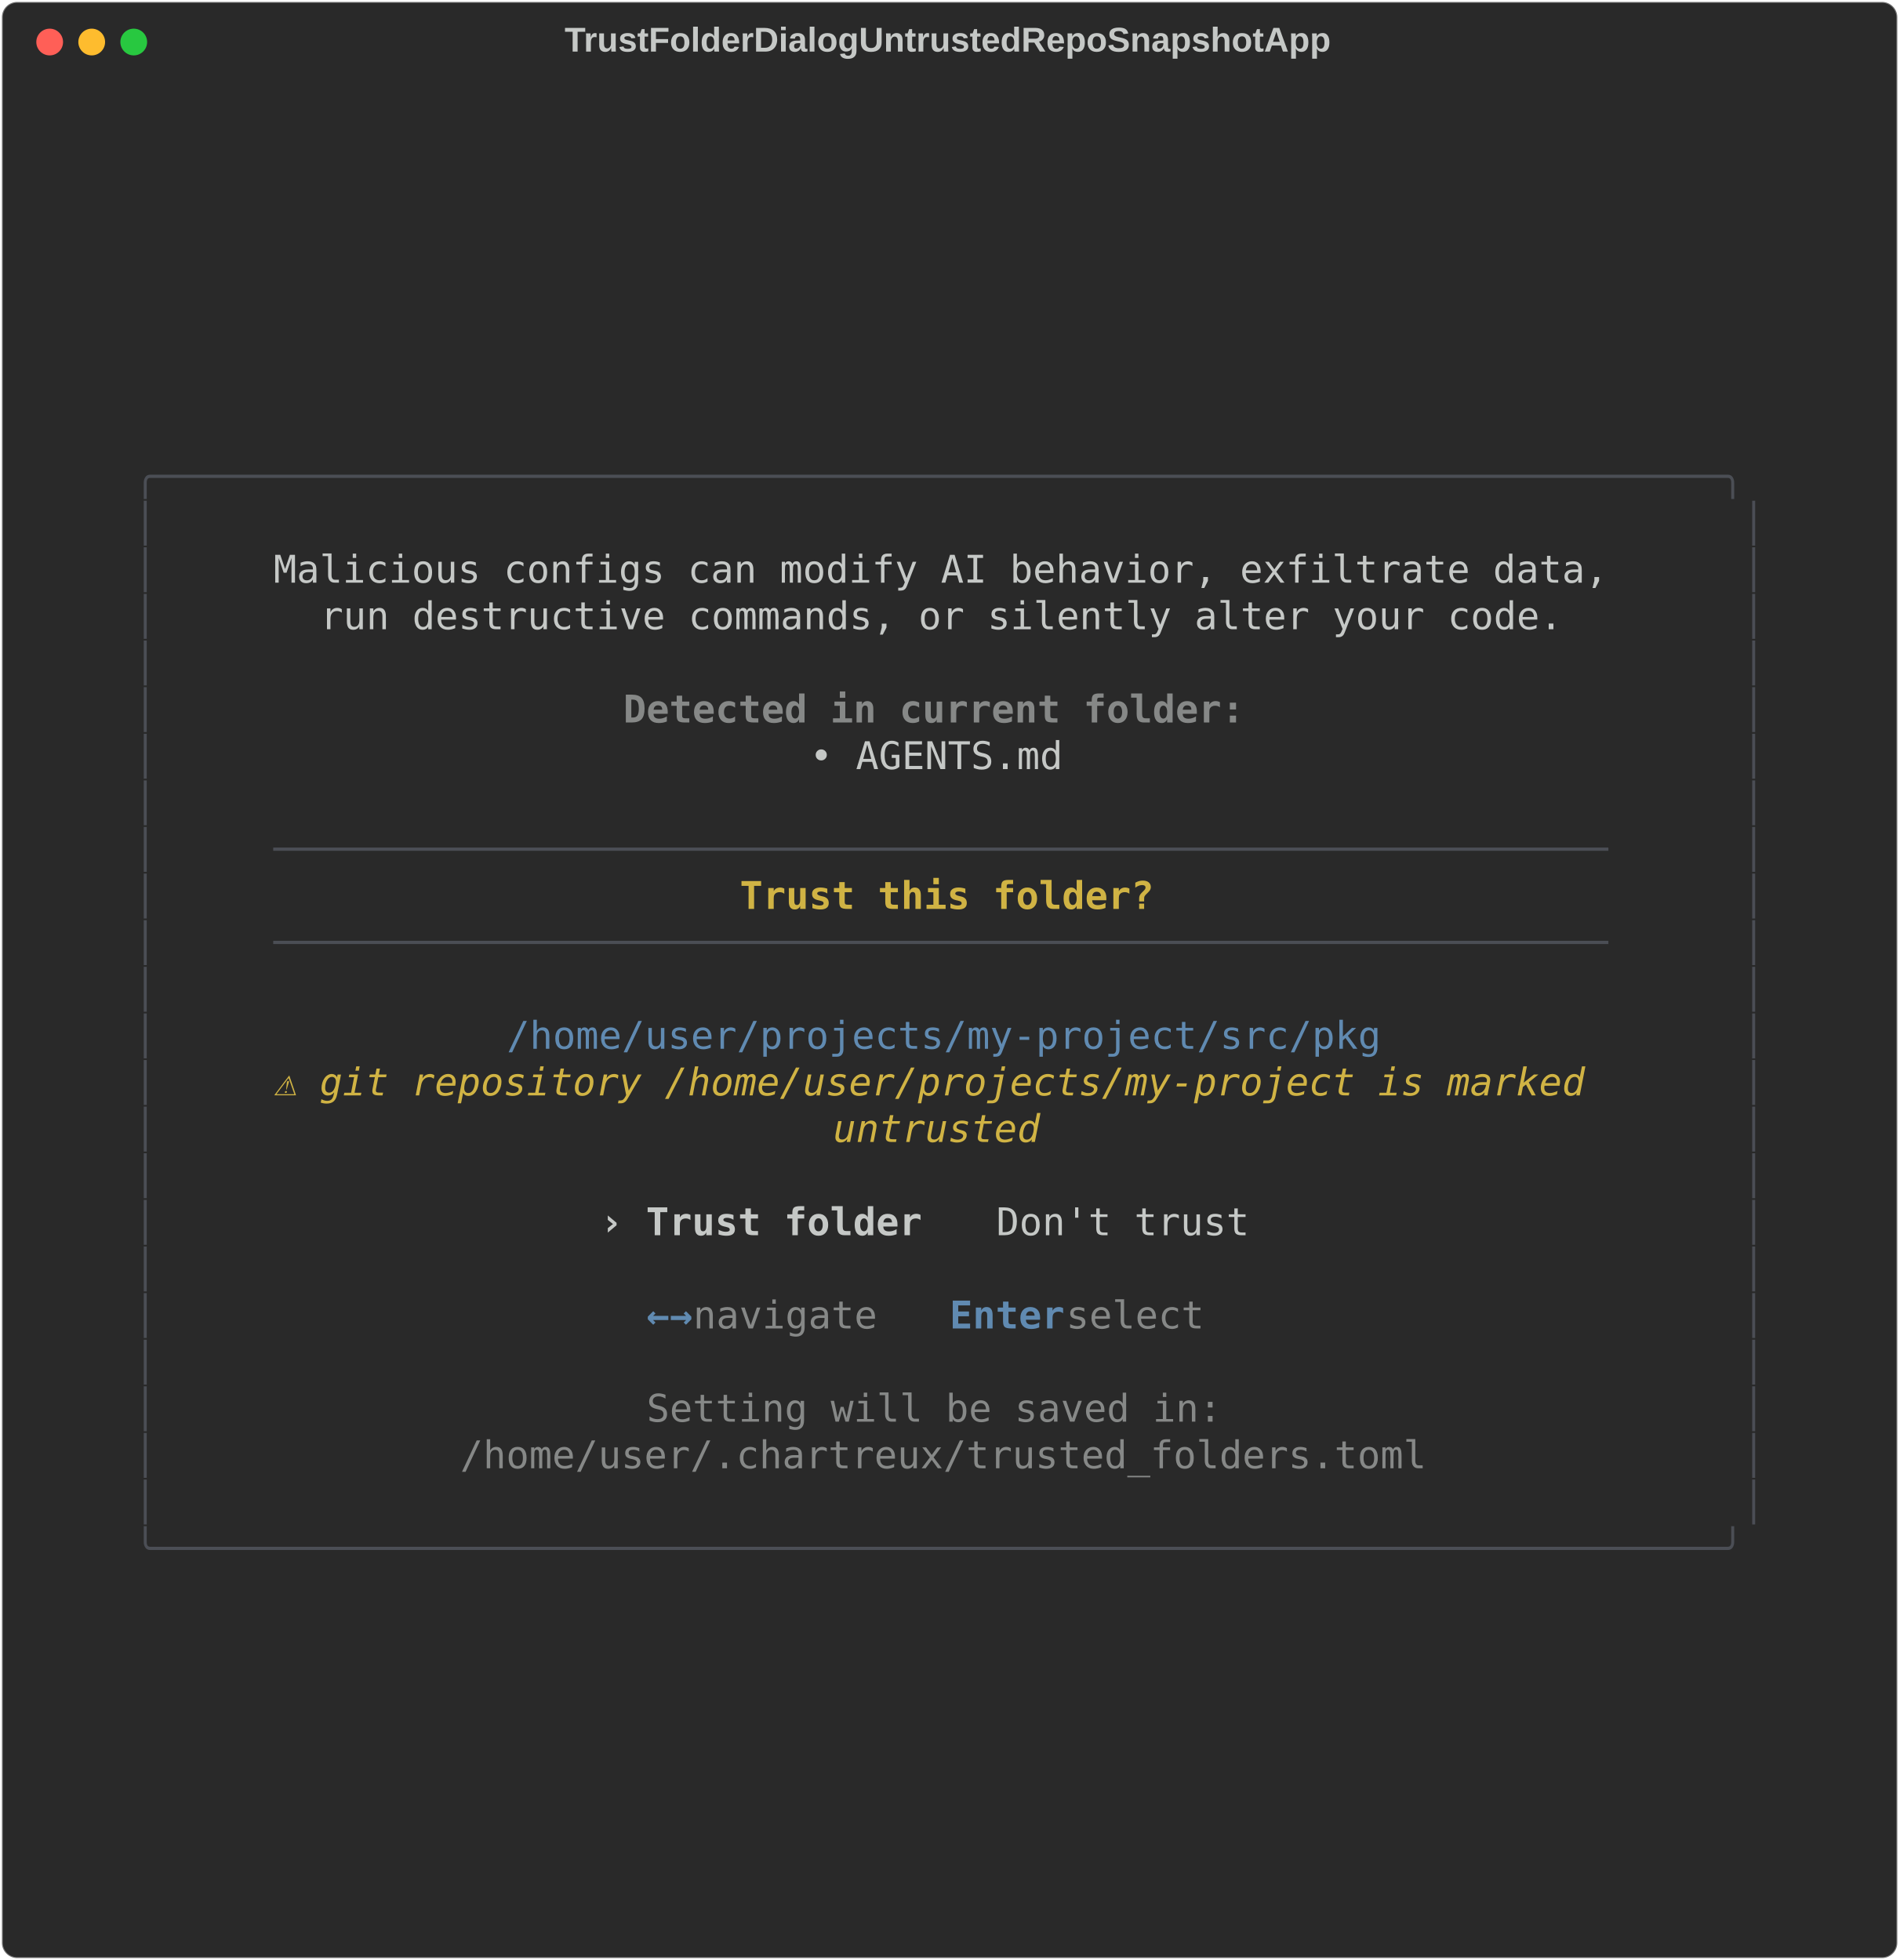
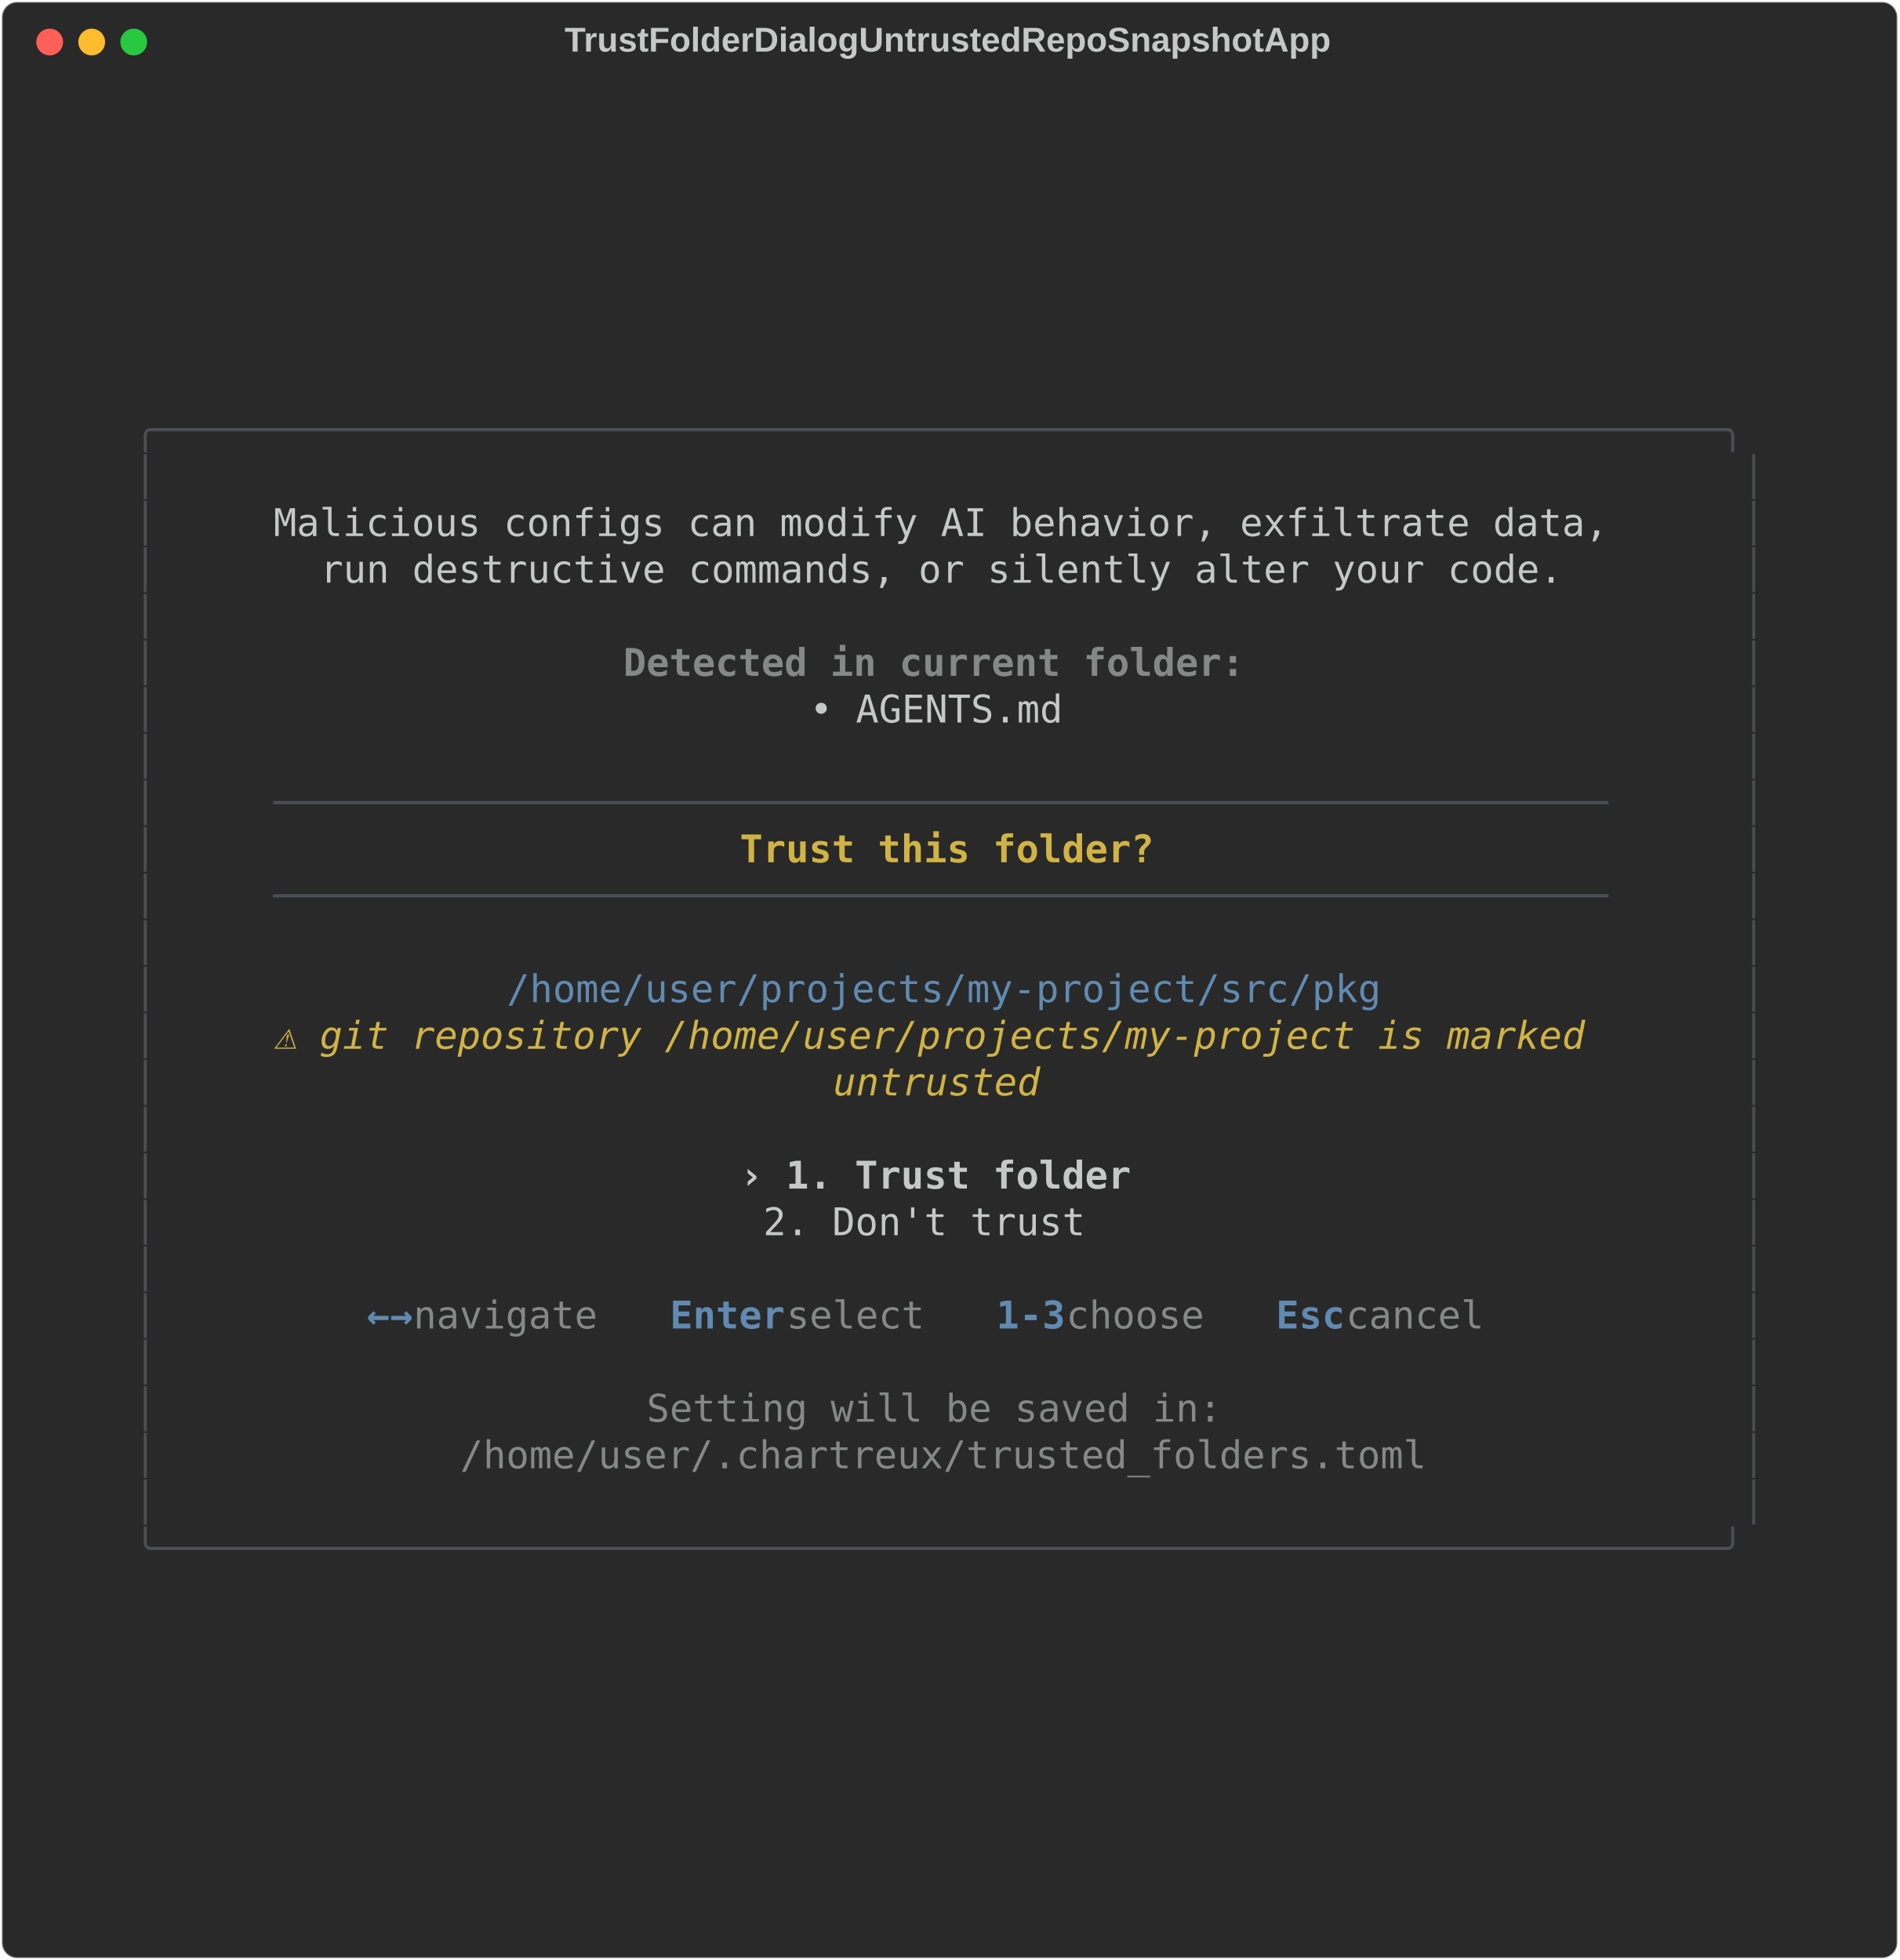
<svg xmlns="http://www.w3.org/2000/svg" class="rich-terminal" viewBox="0 0 994 1026.0">
  <style>

    @font-face {
        font-family: "Fira Code";
        src: local("FiraCode-Regular"),
                url("https://cdnjs.cloudflare.com/ajax/libs/firacode/6.2.0/woff2/FiraCode-Regular.woff2") format("woff2"),
                url("https://cdnjs.cloudflare.com/ajax/libs/firacode/6.2.0/woff/FiraCode-Regular.woff") format("woff");
        font-style: normal;
        font-weight: 400;
    }
    @font-face {
        font-family: "Fira Code";
        src: local("FiraCode-Bold"),
                url("https://cdnjs.cloudflare.com/ajax/libs/firacode/6.2.0/woff2/FiraCode-Bold.woff2") format("woff2"),
                url("https://cdnjs.cloudflare.com/ajax/libs/firacode/6.2.0/woff/FiraCode-Bold.woff") format("woff");
        font-style: bold;
        font-weight: 700;
    }

    .terminal-matrix {
        font-family: Fira Code, monospace;
        font-size: 20px;
        line-height: 24.4px;
        font-variant-east-asian: full-width;
    }

    .terminal-title {
        font-size: 18px;
        font-weight: bold;
        font-family: arial;
    }

    .terminal-r1 { fill: #c5c8c6 }
.terminal-r2 { fill: #4b4e55 }
.terminal-r3 { fill: #868887;font-weight: bold }
.terminal-r4 { fill: #d0b344;font-weight: bold }
.terminal-r5 { fill: #608ab1 }
.terminal-r6 { fill: #d0b344;font-style: italic; }
.terminal-r7 { fill: #c5c8c6;font-weight: bold }
.terminal-r8 { fill: #608ab1;font-weight: bold }
.terminal-r9 { fill: #868887 }
    </style>
  <defs>
    <clipPath id="terminal-clip-terminal">
      <rect x="0" y="0" width="975.0" height="975.0" />
    </clipPath>
    <clipPath id="terminal-line-0">
      <rect x="0" y="1.5" width="976" height="24.65" />
    </clipPath>
    <clipPath id="terminal-line-1">
      <rect x="0" y="25.9" width="976" height="24.65" />
    </clipPath>
    <clipPath id="terminal-line-2">
      <rect x="0" y="50.3" width="976" height="24.65" />
    </clipPath>
    <clipPath id="terminal-line-3">
      <rect x="0" y="74.7" width="976" height="24.65" />
    </clipPath>
    <clipPath id="terminal-line-4">
      <rect x="0" y="99.1" width="976" height="24.65" />
    </clipPath>
    <clipPath id="terminal-line-5">
      <rect x="0" y="123.5" width="976" height="24.65" />
    </clipPath>
    <clipPath id="terminal-line-6">
      <rect x="0" y="147.9" width="976" height="24.65" />
    </clipPath>
    <clipPath id="terminal-line-7">
      <rect x="0" y="172.3" width="976" height="24.65" />
    </clipPath>
    <clipPath id="terminal-line-8">
      <rect x="0" y="196.7" width="976" height="24.65" />
    </clipPath>
    <clipPath id="terminal-line-9">
      <rect x="0" y="221.1" width="976" height="24.65" />
    </clipPath>
    <clipPath id="terminal-line-10">
      <rect x="0" y="245.5" width="976" height="24.65" />
    </clipPath>
    <clipPath id="terminal-line-11">
      <rect x="0" y="269.9" width="976" height="24.65" />
    </clipPath>
    <clipPath id="terminal-line-12">
      <rect x="0" y="294.3" width="976" height="24.65" />
    </clipPath>
    <clipPath id="terminal-line-13">
      <rect x="0" y="318.7" width="976" height="24.65" />
    </clipPath>
    <clipPath id="terminal-line-14">
      <rect x="0" y="343.1" width="976" height="24.65" />
    </clipPath>
    <clipPath id="terminal-line-15">
      <rect x="0" y="367.5" width="976" height="24.65" />
    </clipPath>
    <clipPath id="terminal-line-16">
      <rect x="0" y="391.9" width="976" height="24.65" />
    </clipPath>
    <clipPath id="terminal-line-17">
      <rect x="0" y="416.3" width="976" height="24.65" />
    </clipPath>
    <clipPath id="terminal-line-18">
      <rect x="0" y="440.7" width="976" height="24.65" />
    </clipPath>
    <clipPath id="terminal-line-19">
      <rect x="0" y="465.1" width="976" height="24.65" />
    </clipPath>
    <clipPath id="terminal-line-20">
      <rect x="0" y="489.5" width="976" height="24.65" />
    </clipPath>
    <clipPath id="terminal-line-21">
      <rect x="0" y="513.9" width="976" height="24.65" />
    </clipPath>
    <clipPath id="terminal-line-22">
      <rect x="0" y="538.3" width="976" height="24.65" />
    </clipPath>
    <clipPath id="terminal-line-23">
      <rect x="0" y="562.7" width="976" height="24.65" />
    </clipPath>
    <clipPath id="terminal-line-24">
      <rect x="0" y="587.1" width="976" height="24.65" />
    </clipPath>
    <clipPath id="terminal-line-25">
      <rect x="0" y="611.5" width="976" height="24.65" />
    </clipPath>
    <clipPath id="terminal-line-26">
      <rect x="0" y="635.9" width="976" height="24.65" />
    </clipPath>
    <clipPath id="terminal-line-27">
      <rect x="0" y="660.3" width="976" height="24.65" />
    </clipPath>
    <clipPath id="terminal-line-28">
      <rect x="0" y="684.7" width="976" height="24.65" />
    </clipPath>
    <clipPath id="terminal-line-29">
      <rect x="0" y="709.1" width="976" height="24.65" />
    </clipPath>
    <clipPath id="terminal-line-30">
      <rect x="0" y="733.5" width="976" height="24.65" />
    </clipPath>
    <clipPath id="terminal-line-31">
      <rect x="0" y="757.9" width="976" height="24.65" />
    </clipPath>
    <clipPath id="terminal-line-32">
      <rect x="0" y="782.3" width="976" height="24.65" />
    </clipPath>
    <clipPath id="terminal-line-33">
      <rect x="0" y="806.7" width="976" height="24.65" />
    </clipPath>
    <clipPath id="terminal-line-34">
      <rect x="0" y="831.1" width="976" height="24.65" />
    </clipPath>
    <clipPath id="terminal-line-35">
      <rect x="0" y="855.5" width="976" height="24.65" />
    </clipPath>
    <clipPath id="terminal-line-36">
      <rect x="0" y="879.9" width="976" height="24.65" />
    </clipPath>
    <clipPath id="terminal-line-37">
      <rect x="0" y="904.3" width="976" height="24.65" />
    </clipPath>
    <clipPath id="terminal-line-38">
      <rect x="0" y="928.7" width="976" height="24.65" />
    </clipPath>
  </defs>
  <rect fill="#292929" stroke="rgba(255,255,255,0.35)" stroke-width="1" x="1" y="1" width="992" height="1024" rx="8" />
  <text class="terminal-title" fill="#c5c8c6" text-anchor="middle" x="496" y="27">TrustFolderDialogUntrustedRepoSnapshotApp</text>
  <g transform="translate(26,22)">
    <circle cx="0" cy="0" r="7" fill="#ff5f57" />
    <circle cx="22" cy="0" r="7" fill="#febc2e" />
    <circle cx="44" cy="0" r="7" fill="#28c840" />
  </g>
  <g transform="translate(9, 41)" clip-path="url(#terminal-clip-terminal)">
    <g class="terminal-matrix">
      <text class="terminal-r1" x="976" y="20" textLength="12.2" clip-path="url(#terminal-line-0)">
</text>
      <text class="terminal-r1" x="976" y="44.4" textLength="12.2" clip-path="url(#terminal-line-1)">
</text>
      <text class="terminal-r1" x="976" y="68.8" textLength="12.2" clip-path="url(#terminal-line-2)">
</text>
      <text class="terminal-r1" x="976" y="93.2" textLength="12.2" clip-path="url(#terminal-line-3)">
</text>
      <text class="terminal-r1" x="976" y="117.6" textLength="12.2" clip-path="url(#terminal-line-4)">
</text>
      <text class="terminal-r1" x="976" y="142" textLength="12.2" clip-path="url(#terminal-line-5)">
</text>
      <text class="terminal-r1" x="976" y="166.4" textLength="12.2" clip-path="url(#terminal-line-6)">
</text>
+       <text class="terminal-r2" x="61" y="190.8" textLength="854" clip-path="url(#terminal-line-7)">╭────────────────────────────────────────────────────────────────────╮</text>
      <text class="terminal-r1" x="976" y="190.8" textLength="12.2" clip-path="url(#terminal-line-7)">
</text>
-       <text class="terminal-r2" x="61" y="215.2" textLength="854" clip-path="url(#terminal-line-8)">╭────────────────────────────────────────────────────────────────────╮</text>
+       <text class="terminal-r2" x="61" y="215.2" textLength="12.2" clip-path="url(#terminal-line-8)">│</text>
+       <text class="terminal-r2" x="902.8" y="215.2" textLength="12.2" clip-path="url(#terminal-line-8)">│</text>
      <text class="terminal-r1" x="976" y="215.2" textLength="12.2" clip-path="url(#terminal-line-8)">
</text>
      <text class="terminal-r2" x="61" y="239.6" textLength="12.2" clip-path="url(#terminal-line-9)">│</text>
+       <text class="terminal-r1" x="134.2" y="239.6" textLength="707.6" clip-path="url(#terminal-line-9)">Malicious configs can modify AI behavior, exfiltrate data,</text>
      <text class="terminal-r2" x="902.8" y="239.6" textLength="12.2" clip-path="url(#terminal-line-9)">│</text>
      <text class="terminal-r1" x="976" y="239.6" textLength="12.2" clip-path="url(#terminal-line-9)">
</text>
      <text class="terminal-r2" x="61" y="264" textLength="12.2" clip-path="url(#terminal-line-10)">│</text>
-       <text class="terminal-r1" x="134.2" y="264" textLength="707.6" clip-path="url(#terminal-line-10)">Malicious configs can modify AI behavior, exfiltrate data,</text>
+       <text class="terminal-r1" x="158.6" y="264" textLength="658.8" clip-path="url(#terminal-line-10)">run destructive commands, or silently alter your code.</text>
      <text class="terminal-r2" x="902.8" y="264" textLength="12.2" clip-path="url(#terminal-line-10)">│</text>
      <text class="terminal-r1" x="976" y="264" textLength="12.2" clip-path="url(#terminal-line-10)">
</text>
      <text class="terminal-r2" x="61" y="288.4" textLength="12.2" clip-path="url(#terminal-line-11)">│</text>
-       <text class="terminal-r1" x="158.6" y="288.4" textLength="658.8" clip-path="url(#terminal-line-11)">run destructive commands, or silently alter your code.</text>
      <text class="terminal-r2" x="902.8" y="288.4" textLength="12.2" clip-path="url(#terminal-line-11)">│</text>
      <text class="terminal-r1" x="976" y="288.4" textLength="12.2" clip-path="url(#terminal-line-11)">
</text>
      <text class="terminal-r2" x="61" y="312.8" textLength="12.2" clip-path="url(#terminal-line-12)">│</text>
+       <text class="terminal-r3" x="317.2" y="312.8" textLength="329.4" clip-path="url(#terminal-line-12)">Detected in current folder:</text>
      <text class="terminal-r2" x="902.8" y="312.8" textLength="12.2" clip-path="url(#terminal-line-12)">│</text>
      <text class="terminal-r1" x="976" y="312.8" textLength="12.2" clip-path="url(#terminal-line-12)">
</text>
      <text class="terminal-r2" x="61" y="337.2" textLength="12.2" clip-path="url(#terminal-line-13)">│</text>
-       <text class="terminal-r3" x="317.2" y="337.2" textLength="329.4" clip-path="url(#terminal-line-13)">Detected in current folder:</text>
+       <text class="terminal-r1" x="414.8" y="337.2" textLength="134.2" clip-path="url(#terminal-line-13)">• AGENTS.md</text>
      <text class="terminal-r2" x="902.8" y="337.2" textLength="12.2" clip-path="url(#terminal-line-13)">│</text>
      <text class="terminal-r1" x="976" y="337.2" textLength="12.2" clip-path="url(#terminal-line-13)">
</text>
      <text class="terminal-r2" x="61" y="361.6" textLength="12.2" clip-path="url(#terminal-line-14)">│</text>
-       <text class="terminal-r1" x="414.8" y="361.6" textLength="134.2" clip-path="url(#terminal-line-14)">• AGENTS.md</text>
      <text class="terminal-r2" x="902.8" y="361.6" textLength="12.2" clip-path="url(#terminal-line-14)">│</text>
      <text class="terminal-r1" x="976" y="361.6" textLength="12.2" clip-path="url(#terminal-line-14)">
</text>
      <text class="terminal-r2" x="61" y="386" textLength="12.2" clip-path="url(#terminal-line-15)">│</text>
+       <text class="terminal-r2" x="134.2" y="386" textLength="707.6" clip-path="url(#terminal-line-15)">──────────────────────────────────────────────────────────</text>
      <text class="terminal-r2" x="902.8" y="386" textLength="12.2" clip-path="url(#terminal-line-15)">│</text>
      <text class="terminal-r1" x="976" y="386" textLength="12.2" clip-path="url(#terminal-line-15)">
</text>
      <text class="terminal-r2" x="61" y="410.4" textLength="12.2" clip-path="url(#terminal-line-16)">│</text>
-       <text class="terminal-r2" x="134.2" y="410.4" textLength="707.6" clip-path="url(#terminal-line-16)">──────────────────────────────────────────────────────────</text>
+       <text class="terminal-r4" x="378.2" y="410.4" textLength="219.6" clip-path="url(#terminal-line-16)">Trust this folder?</text>
      <text class="terminal-r2" x="902.8" y="410.4" textLength="12.2" clip-path="url(#terminal-line-16)">│</text>
      <text class="terminal-r1" x="976" y="410.4" textLength="12.2" clip-path="url(#terminal-line-16)">
</text>
      <text class="terminal-r2" x="61" y="434.8" textLength="12.2" clip-path="url(#terminal-line-17)">│</text>
-       <text class="terminal-r4" x="378.2" y="434.8" textLength="219.6" clip-path="url(#terminal-line-17)">Trust this folder?</text>
+       <text class="terminal-r2" x="134.2" y="434.8" textLength="707.6" clip-path="url(#terminal-line-17)">──────────────────────────────────────────────────────────</text>
      <text class="terminal-r2" x="902.8" y="434.8" textLength="12.2" clip-path="url(#terminal-line-17)">│</text>
      <text class="terminal-r1" x="976" y="434.8" textLength="12.2" clip-path="url(#terminal-line-17)">
</text>
      <text class="terminal-r2" x="61" y="459.2" textLength="12.2" clip-path="url(#terminal-line-18)">│</text>
-       <text class="terminal-r2" x="134.2" y="459.2" textLength="707.6" clip-path="url(#terminal-line-18)">──────────────────────────────────────────────────────────</text>
      <text class="terminal-r2" x="902.8" y="459.2" textLength="12.2" clip-path="url(#terminal-line-18)">│</text>
      <text class="terminal-r1" x="976" y="459.2" textLength="12.2" clip-path="url(#terminal-line-18)">
</text>
      <text class="terminal-r2" x="61" y="483.6" textLength="12.2" clip-path="url(#terminal-line-19)">│</text>
+       <text class="terminal-r5" x="256.2" y="483.6" textLength="463.6" clip-path="url(#terminal-line-19)">/home/user/projects/my-project/src/pkg</text>
      <text class="terminal-r2" x="902.8" y="483.6" textLength="12.2" clip-path="url(#terminal-line-19)">│</text>
      <text class="terminal-r1" x="976" y="483.6" textLength="12.2" clip-path="url(#terminal-line-19)">
</text>
      <text class="terminal-r2" x="61" y="508" textLength="12.2" clip-path="url(#terminal-line-20)">│</text>
-       <text class="terminal-r5" x="256.2" y="508" textLength="463.6" clip-path="url(#terminal-line-20)">/home/user/projects/my-project/src/pkg</text>
+       <text class="terminal-r6" x="134.2" y="508" textLength="695.4" clip-path="url(#terminal-line-20)">⚠ git repository /home/user/projects/my-project is marked</text>
      <text class="terminal-r2" x="902.8" y="508" textLength="12.2" clip-path="url(#terminal-line-20)">│</text>
      <text class="terminal-r1" x="976" y="508" textLength="12.2" clip-path="url(#terminal-line-20)">
</text>
      <text class="terminal-r2" x="61" y="532.4" textLength="12.2" clip-path="url(#terminal-line-21)">│</text>
-       <text class="terminal-r6" x="134.2" y="532.4" textLength="695.4" clip-path="url(#terminal-line-21)">⚠ git repository /home/user/projects/my-project is marked</text>
+       <text class="terminal-r6" x="427" y="532.4" textLength="109.8" clip-path="url(#terminal-line-21)">untrusted</text>
      <text class="terminal-r2" x="902.8" y="532.4" textLength="12.2" clip-path="url(#terminal-line-21)">│</text>
      <text class="terminal-r1" x="976" y="532.4" textLength="12.2" clip-path="url(#terminal-line-21)">
</text>
      <text class="terminal-r2" x="61" y="556.8" textLength="12.2" clip-path="url(#terminal-line-22)">│</text>
-       <text class="terminal-r6" x="427" y="556.8" textLength="109.8" clip-path="url(#terminal-line-22)">untrusted</text>
      <text class="terminal-r2" x="902.8" y="556.8" textLength="12.2" clip-path="url(#terminal-line-22)">│</text>
      <text class="terminal-r1" x="976" y="556.8" textLength="12.2" clip-path="url(#terminal-line-22)">
</text>
      <text class="terminal-r2" x="61" y="581.2" textLength="12.2" clip-path="url(#terminal-line-23)">│</text>
+       <text class="terminal-r7" x="378.2" y="581.2" textLength="207.4" clip-path="url(#terminal-line-23)">› 1. Trust folder</text>
      <text class="terminal-r2" x="902.8" y="581.2" textLength="12.2" clip-path="url(#terminal-line-23)">│</text>
      <text class="terminal-r1" x="976" y="581.2" textLength="12.2" clip-path="url(#terminal-line-23)">
</text>
      <text class="terminal-r2" x="61" y="605.6" textLength="12.2" clip-path="url(#terminal-line-24)">│</text>
-       <text class="terminal-r7" x="305" y="605.6" textLength="170.8" clip-path="url(#terminal-line-24)">› Trust folder</text>
-       <text class="terminal-r1" x="512.4" y="605.6" textLength="158.6" clip-path="url(#terminal-line-24)">  Don't trust</text>
+       <text class="terminal-r1" x="390.4" y="605.6" textLength="195.2" clip-path="url(#terminal-line-24)">  2. Don't trust</text>
      <text class="terminal-r2" x="902.8" y="605.6" textLength="12.2" clip-path="url(#terminal-line-24)">│</text>
      <text class="terminal-r1" x="976" y="605.6" textLength="12.2" clip-path="url(#terminal-line-24)">
</text>
      <text class="terminal-r2" x="61" y="630" textLength="12.2" clip-path="url(#terminal-line-25)">│</text>
      <text class="terminal-r2" x="902.8" y="630" textLength="12.2" clip-path="url(#terminal-line-25)">│</text>
      <text class="terminal-r1" x="976" y="630" textLength="12.2" clip-path="url(#terminal-line-25)">
</text>
      <text class="terminal-r2" x="61" y="654.4" textLength="12.2" clip-path="url(#terminal-line-26)">│</text>
-       <text class="terminal-r8" x="329.4" y="654.4" textLength="24.4" clip-path="url(#terminal-line-26)">←→</text>
-       <text class="terminal-r9" x="353.8" y="654.4" textLength="134.2" clip-path="url(#terminal-line-26)"> navigate  </text>
-       <text class="terminal-r8" x="488" y="654.4" textLength="61" clip-path="url(#terminal-line-26)">Enter</text>
-       <text class="terminal-r9" x="549" y="654.4" textLength="85.4" clip-path="url(#terminal-line-26)"> select</text>
+       <text class="terminal-r8" x="183" y="654.4" textLength="24.4" clip-path="url(#terminal-line-26)">←→</text>
+       <text class="terminal-r9" x="207.4" y="654.4" textLength="134.2" clip-path="url(#terminal-line-26)"> navigate  </text>
+       <text class="terminal-r8" x="341.6" y="654.4" textLength="61" clip-path="url(#terminal-line-26)">Enter</text>
+       <text class="terminal-r9" x="402.6" y="654.4" textLength="109.8" clip-path="url(#terminal-line-26)"> select  </text>
+       <text class="terminal-r8" x="512.4" y="654.4" textLength="36.6" clip-path="url(#terminal-line-26)">1-3</text>
+       <text class="terminal-r9" x="549" y="654.4" textLength="109.8" clip-path="url(#terminal-line-26)"> choose  </text>
+       <text class="terminal-r8" x="658.8" y="654.4" textLength="36.6" clip-path="url(#terminal-line-26)">Esc</text>
+       <text class="terminal-r9" x="695.4" y="654.4" textLength="85.4" clip-path="url(#terminal-line-26)"> cancel</text>
      <text class="terminal-r2" x="902.8" y="654.4" textLength="12.2" clip-path="url(#terminal-line-26)">│</text>
      <text class="terminal-r1" x="976" y="654.4" textLength="12.2" clip-path="url(#terminal-line-26)">
</text>
      <text class="terminal-r2" x="61" y="678.8" textLength="12.2" clip-path="url(#terminal-line-27)">│</text>
      <text class="terminal-r2" x="902.8" y="678.8" textLength="12.2" clip-path="url(#terminal-line-27)">│</text>
      <text class="terminal-r1" x="976" y="678.8" textLength="12.2" clip-path="url(#terminal-line-27)">
</text>
      <text class="terminal-r2" x="61" y="703.2" textLength="12.2" clip-path="url(#terminal-line-28)">│</text>
      <text class="terminal-r9" x="329.4" y="703.2" textLength="305" clip-path="url(#terminal-line-28)">Setting will be saved in:</text>
      <text class="terminal-r2" x="902.8" y="703.2" textLength="12.2" clip-path="url(#terminal-line-28)">│</text>
      <text class="terminal-r1" x="976" y="703.2" textLength="12.2" clip-path="url(#terminal-line-28)">
</text>
      <text class="terminal-r2" x="61" y="727.6" textLength="12.2" clip-path="url(#terminal-line-29)">│</text>
      <text class="terminal-r9" x="231.8" y="727.6" textLength="512.4" clip-path="url(#terminal-line-29)">/home/user/.chartreux/trusted_folders.toml</text>
      <text class="terminal-r2" x="902.8" y="727.6" textLength="12.2" clip-path="url(#terminal-line-29)">│</text>
      <text class="terminal-r1" x="976" y="727.6" textLength="12.2" clip-path="url(#terminal-line-29)">
</text>
      <text class="terminal-r2" x="61" y="752" textLength="12.2" clip-path="url(#terminal-line-30)">│</text>
      <text class="terminal-r2" x="902.8" y="752" textLength="12.2" clip-path="url(#terminal-line-30)">│</text>
      <text class="terminal-r1" x="976" y="752" textLength="12.2" clip-path="url(#terminal-line-30)">
</text>
      <text class="terminal-r2" x="61" y="776.4" textLength="854" clip-path="url(#terminal-line-31)">╰────────────────────────────────────────────────────────────────────╯</text>
      <text class="terminal-r1" x="976" y="776.4" textLength="12.2" clip-path="url(#terminal-line-31)">
</text>
      <text class="terminal-r1" x="976" y="800.8" textLength="12.2" clip-path="url(#terminal-line-32)">
</text>
      <text class="terminal-r1" x="976" y="825.2" textLength="12.2" clip-path="url(#terminal-line-33)">
</text>
      <text class="terminal-r1" x="976" y="849.6" textLength="12.2" clip-path="url(#terminal-line-34)">
</text>
      <text class="terminal-r1" x="976" y="874" textLength="12.2" clip-path="url(#terminal-line-35)">
</text>
      <text class="terminal-r1" x="976" y="898.4" textLength="12.2" clip-path="url(#terminal-line-36)">
</text>
      <text class="terminal-r1" x="976" y="922.8" textLength="12.2" clip-path="url(#terminal-line-37)">
</text>
      <text class="terminal-r1" x="976" y="947.2" textLength="12.2" clip-path="url(#terminal-line-38)">
</text>
    </g>
  </g>
</svg>
